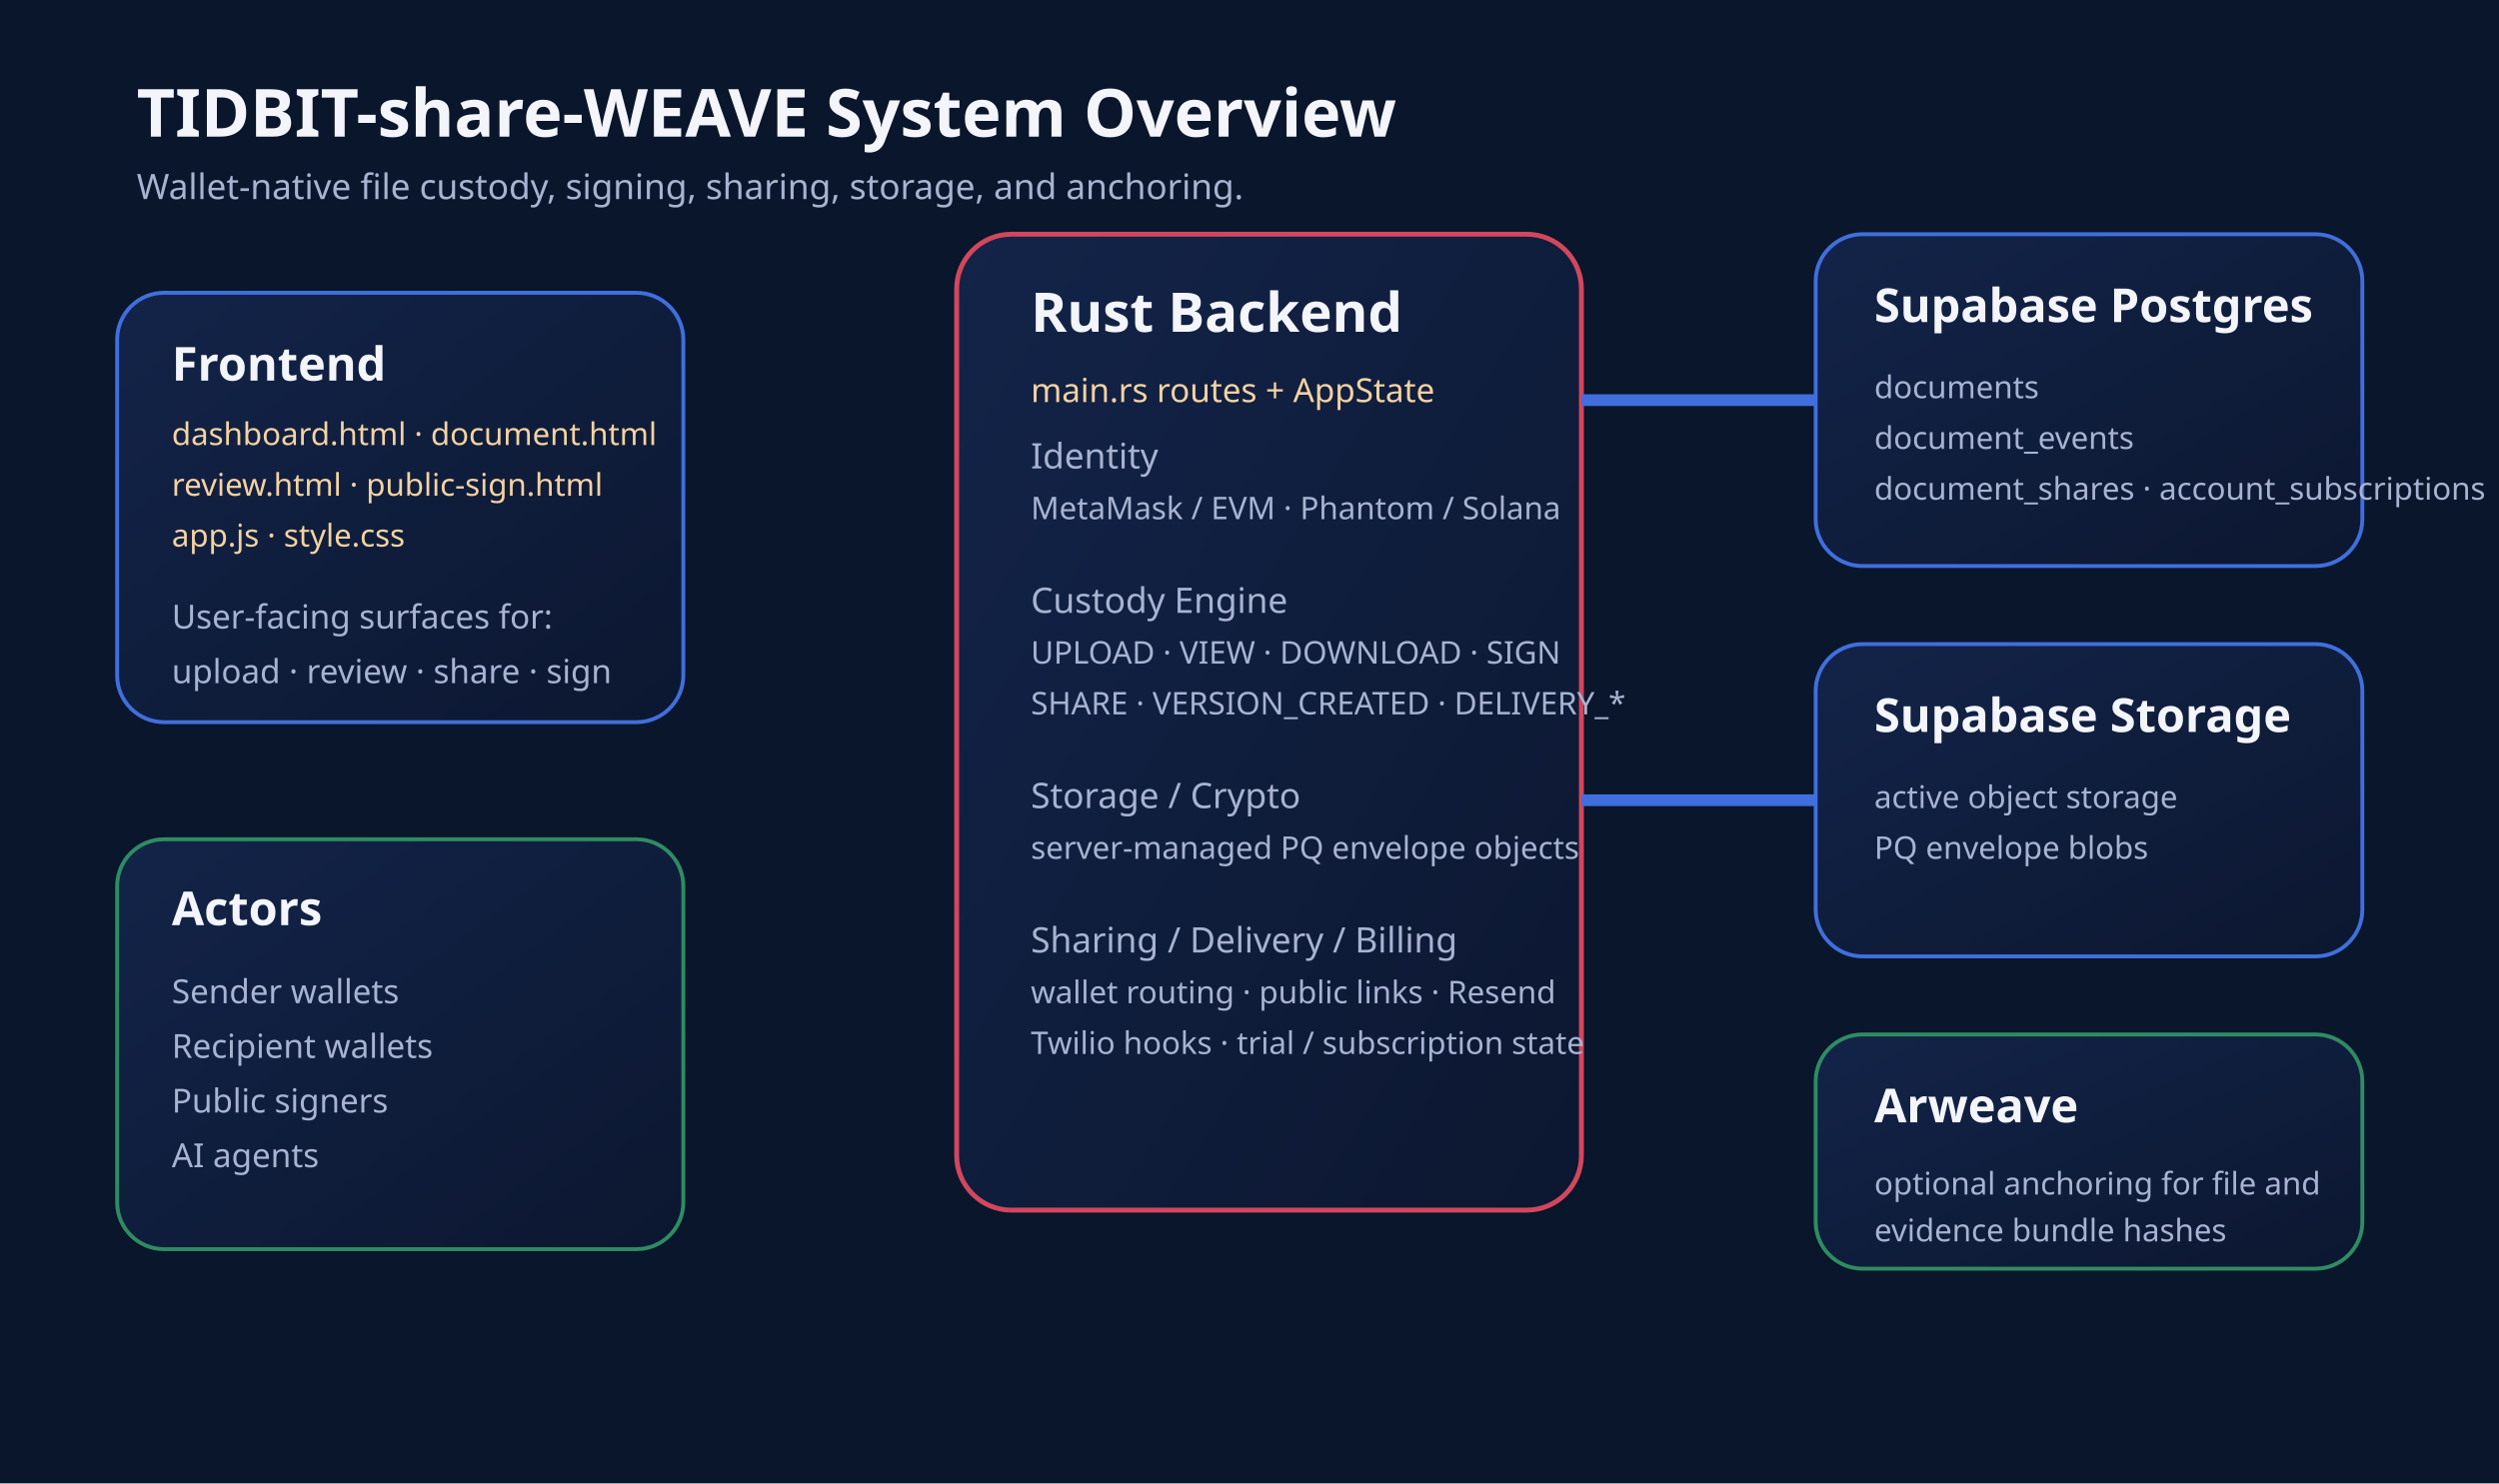
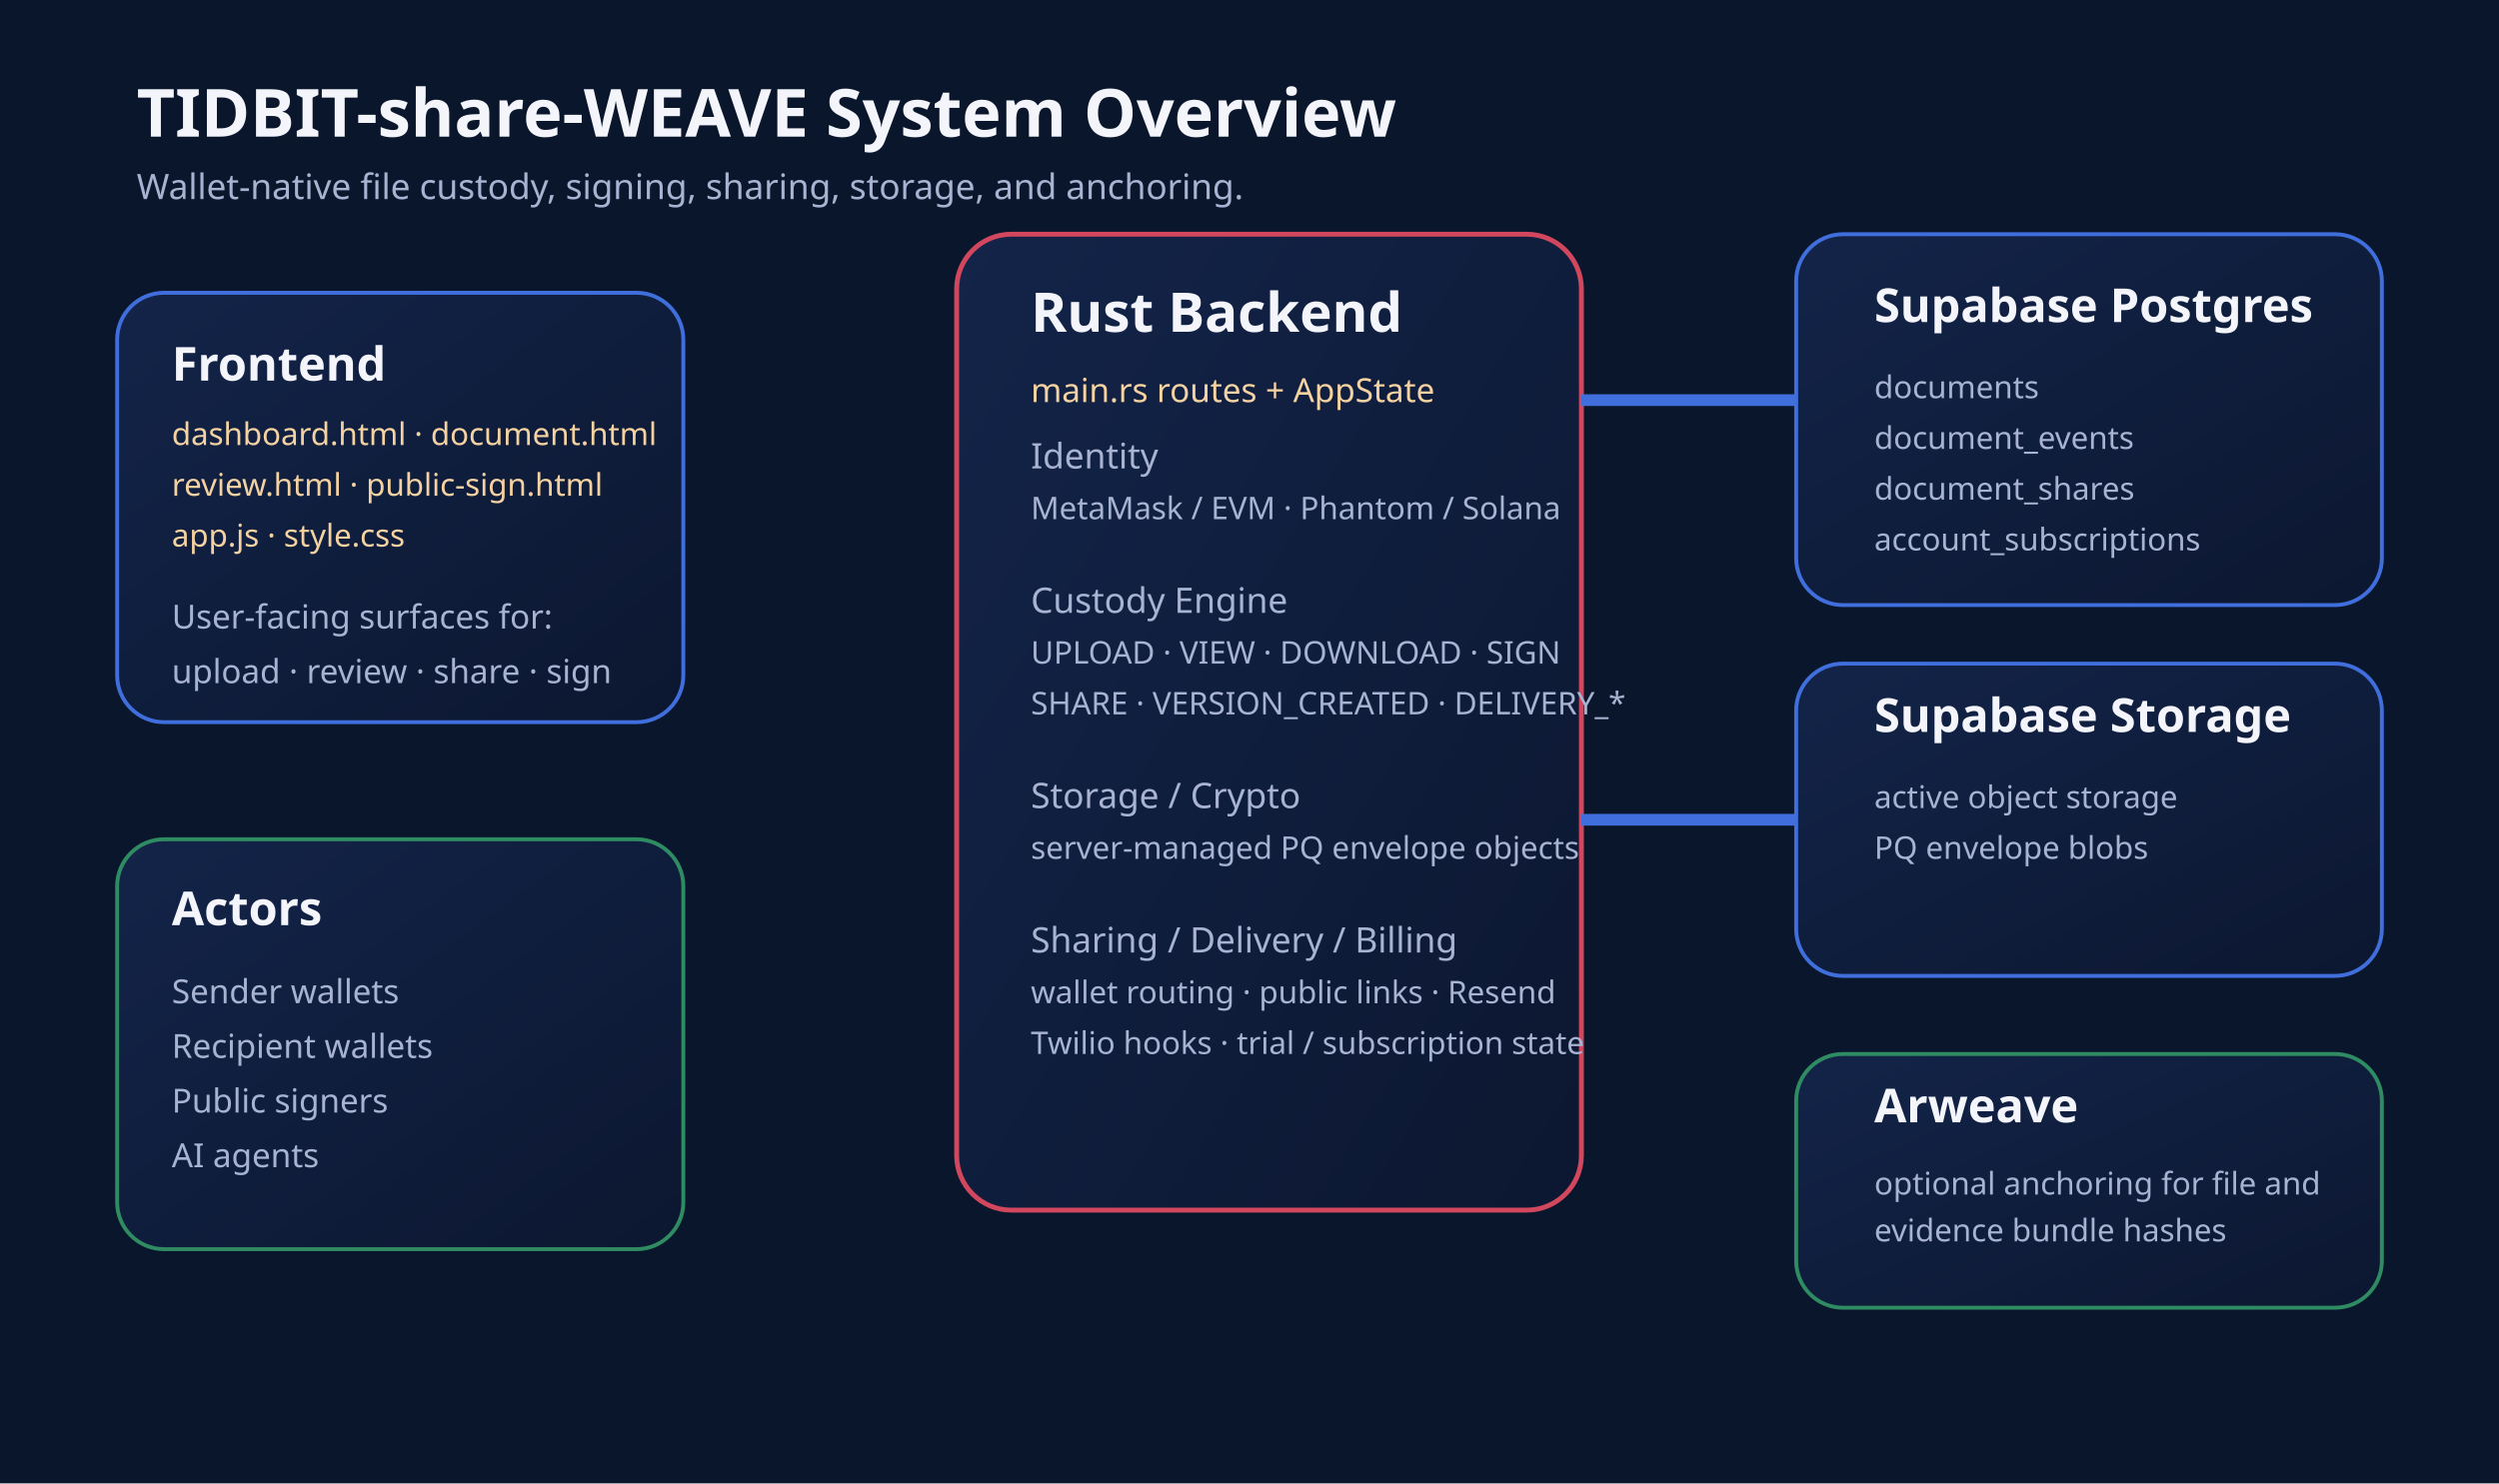
<svg xmlns="http://www.w3.org/2000/svg" width="1280" height="760" viewBox="0 0 1280 760" role="img" aria-labelledby="title desc">
  <rect width="1280" height="760" fill="#09162b" />
  <defs>
    <linearGradient id="panel" x1="0" y1="0" x2="1" y2="1">
      <stop offset="0%" stop-color="#132449" />
      <stop offset="100%" stop-color="#0c1730" />
    </linearGradient>
    <linearGradient id="accent" x1="0" y1="0" x2="1" y2="0">
      <stop offset="0%" stop-color="#7d1f2f" />
      <stop offset="100%" stop-color="#d2475d" />
    </linearGradient>
    <linearGradient id="green" x1="0" y1="0" x2="1" y2="0">
      <stop offset="0%" stop-color="#143d2c" />
      <stop offset="100%" stop-color="#2f8c62" />
    </linearGradient>
  </defs>
  <text x="70" y="70" fill="#f3f5fb" font-size="34" font-family="Avenir Next, Segoe UI, sans-serif" font-weight="700">TIDBIT-share-WEAVE System Overview</text>
  <text x="70" y="102" fill="#a8b3d1" font-size="18" font-family="Avenir Next, Segoe UI, sans-serif">Wallet-native file custody, signing, sharing, storage, and anchoring.</text>
  <rect x="60" y="150" rx="24" ry="24" width="290" height="220" fill="url(#panel)" stroke="#406fdd" stroke-width="2" />
  <text x="88" y="195" fill="#f3f5fb" font-size="24" font-family="Avenir Next, Segoe UI, sans-serif" font-weight="700">Frontend</text>
  <text x="88" y="228" fill="#f4d2a1" font-size="16" font-family="Avenir Next, Segoe UI, sans-serif">dashboard.html · document.html</text>
  <text x="88" y="254" fill="#f4d2a1" font-size="16" font-family="Avenir Next, Segoe UI, sans-serif">review.html · public-sign.html</text>
  <text x="88" y="280" fill="#f4d2a1" font-size="16" font-family="Avenir Next, Segoe UI, sans-serif">app.js · style.css</text>
  <text x="88" y="322" fill="#a8b3d1" font-size="17" font-family="Avenir Next, Segoe UI, sans-serif">User-facing surfaces for:</text>
  <text x="88" y="350" fill="#a8b3d1" font-size="17" font-family="Avenir Next, Segoe UI, sans-serif">upload · review · share · sign</text>
  <rect x="490" y="120" rx="28" ry="28" width="320" height="500" fill="url(#panel)" stroke="#d2475d" stroke-width="2.5" />
  <text x="528" y="170" fill="#f3f5fb" font-size="28" font-family="Avenir Next, Segoe UI, sans-serif" font-weight="700">Rust Backend</text>
  <text x="528" y="206" fill="#f4d2a1" font-size="17" font-family="Avenir Next, Segoe UI, sans-serif">main.rs routes + AppState</text>
  <text x="528" y="240" fill="#a8b3d1" font-size="18" font-family="Avenir Next, Segoe UI, sans-serif">Identity</text>
  <text x="528" y="266" fill="#a8b3d1" font-size="16" font-family="Avenir Next, Segoe UI, sans-serif">MetaMask / EVM · Phantom / Solana</text>
  <text x="528" y="314" fill="#a8b3d1" font-size="18" font-family="Avenir Next, Segoe UI, sans-serif">Custody Engine</text>
  <text x="528" y="340" fill="#a8b3d1" font-size="16" font-family="Avenir Next, Segoe UI, sans-serif">UPLOAD · VIEW · DOWNLOAD · SIGN</text>
  <text x="528" y="366" fill="#a8b3d1" font-size="16" font-family="Avenir Next, Segoe UI, sans-serif">SHARE · VERSION_CREATED · DELIVERY_*</text>
  <text x="528" y="414" fill="#a8b3d1" font-size="18" font-family="Avenir Next, Segoe UI, sans-serif">Storage / Crypto</text>
  <text x="528" y="440" fill="#a8b3d1" font-size="16" font-family="Avenir Next, Segoe UI, sans-serif">server-managed PQ envelope objects</text>
  <text x="528" y="488" fill="#a8b3d1" font-size="18" font-family="Avenir Next, Segoe UI, sans-serif">Sharing / Delivery / Billing</text>
  <text x="528" y="514" fill="#a8b3d1" font-size="16" font-family="Avenir Next, Segoe UI, sans-serif">wallet routing · public links · Resend</text>
  <text x="528" y="540" fill="#a8b3d1" font-size="16" font-family="Avenir Next, Segoe UI, sans-serif">Twilio hooks · trial / subscription state</text>
-   <rect x="930" y="120" rx="24" ry="24" width="280" height="170" fill="url(#panel)" stroke="#406fdd" stroke-width="2" />
+   <rect x="920" y="120" rx="24" ry="24" width="300" height="190" fill="url(#panel)" stroke="#406fdd" stroke-width="2" />
  <text x="960" y="165" fill="#f3f5fb" font-size="24" font-family="Avenir Next, Segoe UI, sans-serif" font-weight="700">Supabase Postgres</text>
  <text x="960" y="204" fill="#a8b3d1" font-size="16" font-family="Avenir Next, Segoe UI, sans-serif">documents</text>
  <text x="960" y="230" fill="#a8b3d1" font-size="16" font-family="Avenir Next, Segoe UI, sans-serif">document_events</text>
-   <text x="960" y="256" fill="#a8b3d1" font-size="16" font-family="Avenir Next, Segoe UI, sans-serif">document_shares · account_subscriptions</text>
-   <rect x="930" y="330" rx="24" ry="24" width="280" height="160" fill="url(#panel)" stroke="#406fdd" stroke-width="2" />
+   <text x="960" y="256" fill="#a8b3d1" font-size="16" font-family="Avenir Next, Segoe UI, sans-serif">document_shares</text>
+   <text x="960" y="282" fill="#a8b3d1" font-size="16" font-family="Avenir Next, Segoe UI, sans-serif">account_subscriptions</text>
+   <rect x="920" y="340" rx="24" ry="24" width="300" height="160" fill="url(#panel)" stroke="#406fdd" stroke-width="2" />
  <text x="960" y="375" fill="#f3f5fb" font-size="24" font-family="Avenir Next, Segoe UI, sans-serif" font-weight="700">Supabase Storage</text>
  <text x="960" y="414" fill="#a8b3d1" font-size="16" font-family="Avenir Next, Segoe UI, sans-serif">active object storage</text>
  <text x="960" y="440" fill="#a8b3d1" font-size="16" font-family="Avenir Next, Segoe UI, sans-serif">PQ envelope blobs</text>
-   <rect x="930" y="530" rx="24" ry="24" width="280" height="120" fill="url(#panel)" stroke="#2f8c62" stroke-width="2" />
+   <rect x="920" y="540" rx="24" ry="24" width="300" height="130" fill="url(#panel)" stroke="#2f8c62" stroke-width="2" />
  <text x="960" y="575" fill="#f3f5fb" font-size="24" font-family="Avenir Next, Segoe UI, sans-serif" font-weight="700">Arweave</text>
  <text x="960" y="612" fill="#a8b3d1" font-size="16" font-family="Avenir Next, Segoe UI, sans-serif">optional anchoring for file and</text>
  <text x="960" y="636" fill="#a8b3d1" font-size="16" font-family="Avenir Next, Segoe UI, sans-serif">evidence bundle hashes</text>
  <rect x="60" y="430" rx="24" ry="24" width="290" height="210" fill="url(#panel)" stroke="#2f8c62" stroke-width="2" />
  <text x="88" y="474" fill="#f3f5fb" font-size="24" font-family="Avenir Next, Segoe UI, sans-serif" font-weight="700">Actors</text>
  <text x="88" y="514" fill="#a8b3d1" font-size="17" font-family="Avenir Next, Segoe UI, sans-serif">Sender wallets</text>
  <text x="88" y="542" fill="#a8b3d1" font-size="17" font-family="Avenir Next, Segoe UI, sans-serif">Recipient wallets</text>
  <text x="88" y="570" fill="#a8b3d1" font-size="17" font-family="Avenir Next, Segoe UI, sans-serif">Public signers</text>
  <text x="88" y="598" fill="#a8b3d1" font-size="17" font-family="Avenir Next, Segoe UI, sans-serif">AI agents</text>
  <path d="M350 260 L490 260" stroke="url(#accent)" stroke-width="6" fill="none" />
-   <path d="M810 205 L930 205" stroke="#406fdd" stroke-width="6" fill="none" />
-   <path d="M810 410 L930 410" stroke="#406fdd" stroke-width="6" fill="none" />
-   <path d="M810 590 L930 590" stroke="url(#green)" stroke-width="6" fill="none" />
+   <path d="M810 205 L920 205" stroke="#406fdd" stroke-width="6" fill="none" />
+   <path d="M810 420 L920 420" stroke="#406fdd" stroke-width="6" fill="none" />
+   <path d="M810 605 L920 605" stroke="url(#green)" stroke-width="6" fill="none" />
  <path d="M350 535 L490 535" stroke="url(#green)" stroke-width="6" fill="none" />
</svg>
